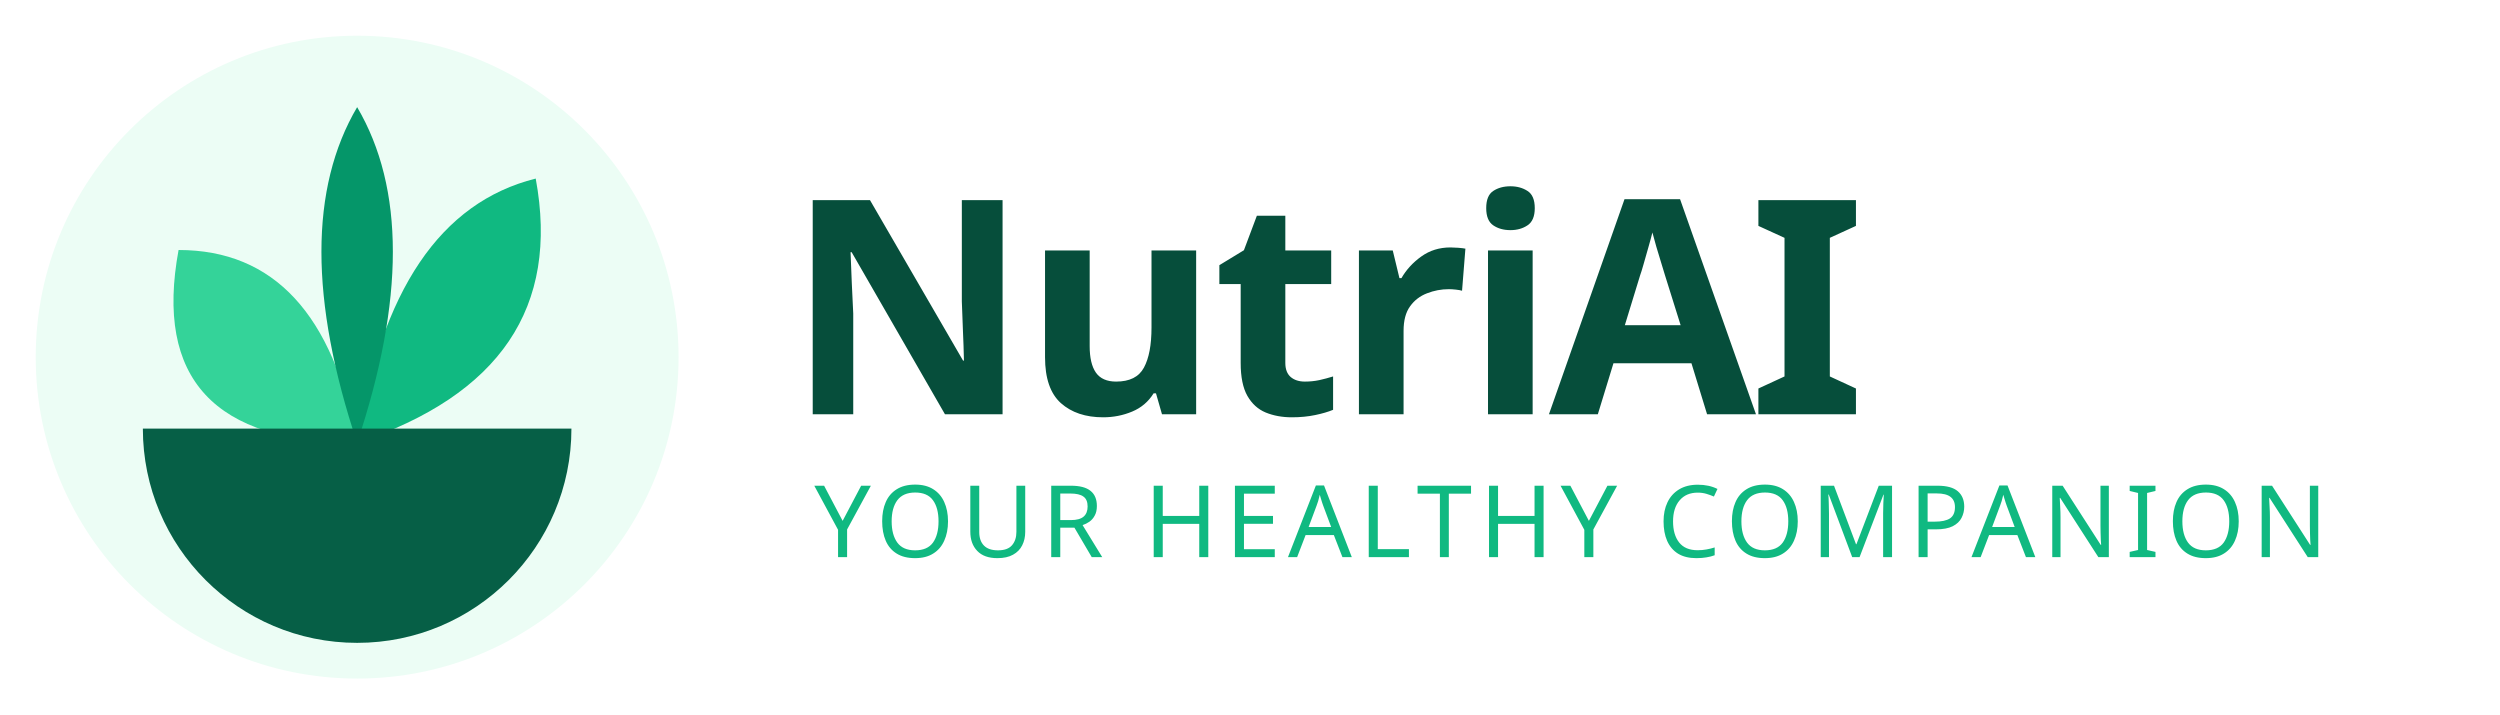
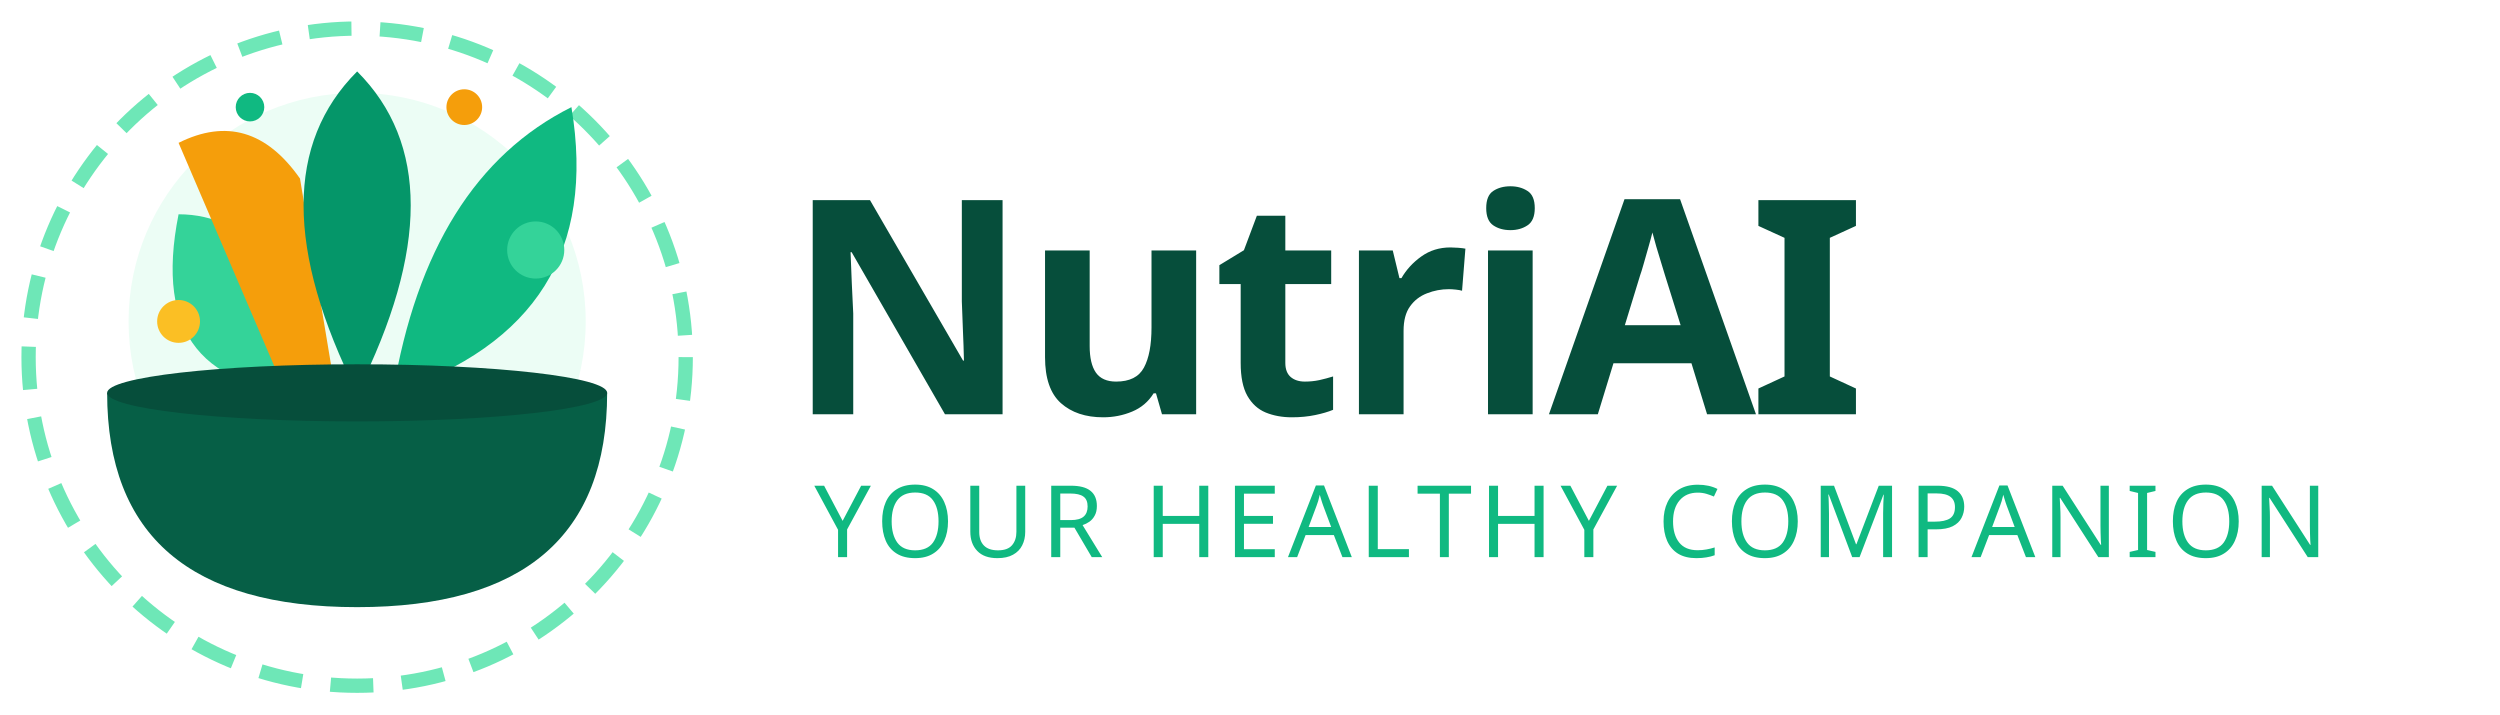
<svg xmlns="http://www.w3.org/2000/svg" viewBox="0 0 350 100">
-   <circle cx="50" cy="50" r="45" fill="#ecfdf5" />
-   <path d="M50 62 Q20 62 25 35 Q45 35 50 62" fill="#34d399" />
-   <path d="M50 62 Q80 52 75 25 Q55 30 50 62" fill="#10b981" />
-   <path d="M50 62 Q40 32 50 15 Q60 32 50 62" fill="#059669" />
-   <path d="M20 60 A 30 30 0 0 0 80 60 Z" fill="#065f46" />
+   <circle cx="50" cy="50" r="46" fill="none" stroke="#6ee7b7" stroke-width="2" stroke-dasharray="6 4" />
+   <circle cx="50" cy="45" r="32" fill="#ecfdf5" />
+   <path d="M45 55 Q20 55 25 30 Q40 30 45 55" fill="#34d399" />
+   <path d="M40 55 L25 20 Q35 15 42 25 L47 55 Z" fill="#f59e0b" />
+   <path d="M50 55 Q35 25 50 10 Q65 25 50 55" fill="#059669" />
+   <path d="M55 55 Q85 45 80 15 Q60 25 55 55" fill="#10b981" />
+   <circle cx="25" cy="45" r="3" fill="#fbbf24" />
+   <circle cx="75" cy="35" r="4" fill="#34d399" />
+   <circle cx="65" cy="15" r="2.5" fill="#f59e0b" />
+   <circle cx="35" cy="15" r="2" fill="#10b981" />
+   <path d="M15 55 Q15 85 50 85 Q85 85 85 55 Z" fill="#065f46" />
+   <ellipse cx="50" cy="55" rx="35" ry="4" fill="#064e3b" />
  <text x="110" y="58" font-family="'Outfit', sans-serif" font-weight="700" font-size="42" fill="#064e3b" letter-spacing="-1">NutriAI</text>
  <text x="114" y="78" font-family="'Geist', sans-serif" font-weight="500" font-size="14" fill="#10b981" letter-spacing="1">YOUR HEALTHY COMPANION</text>
</svg>
